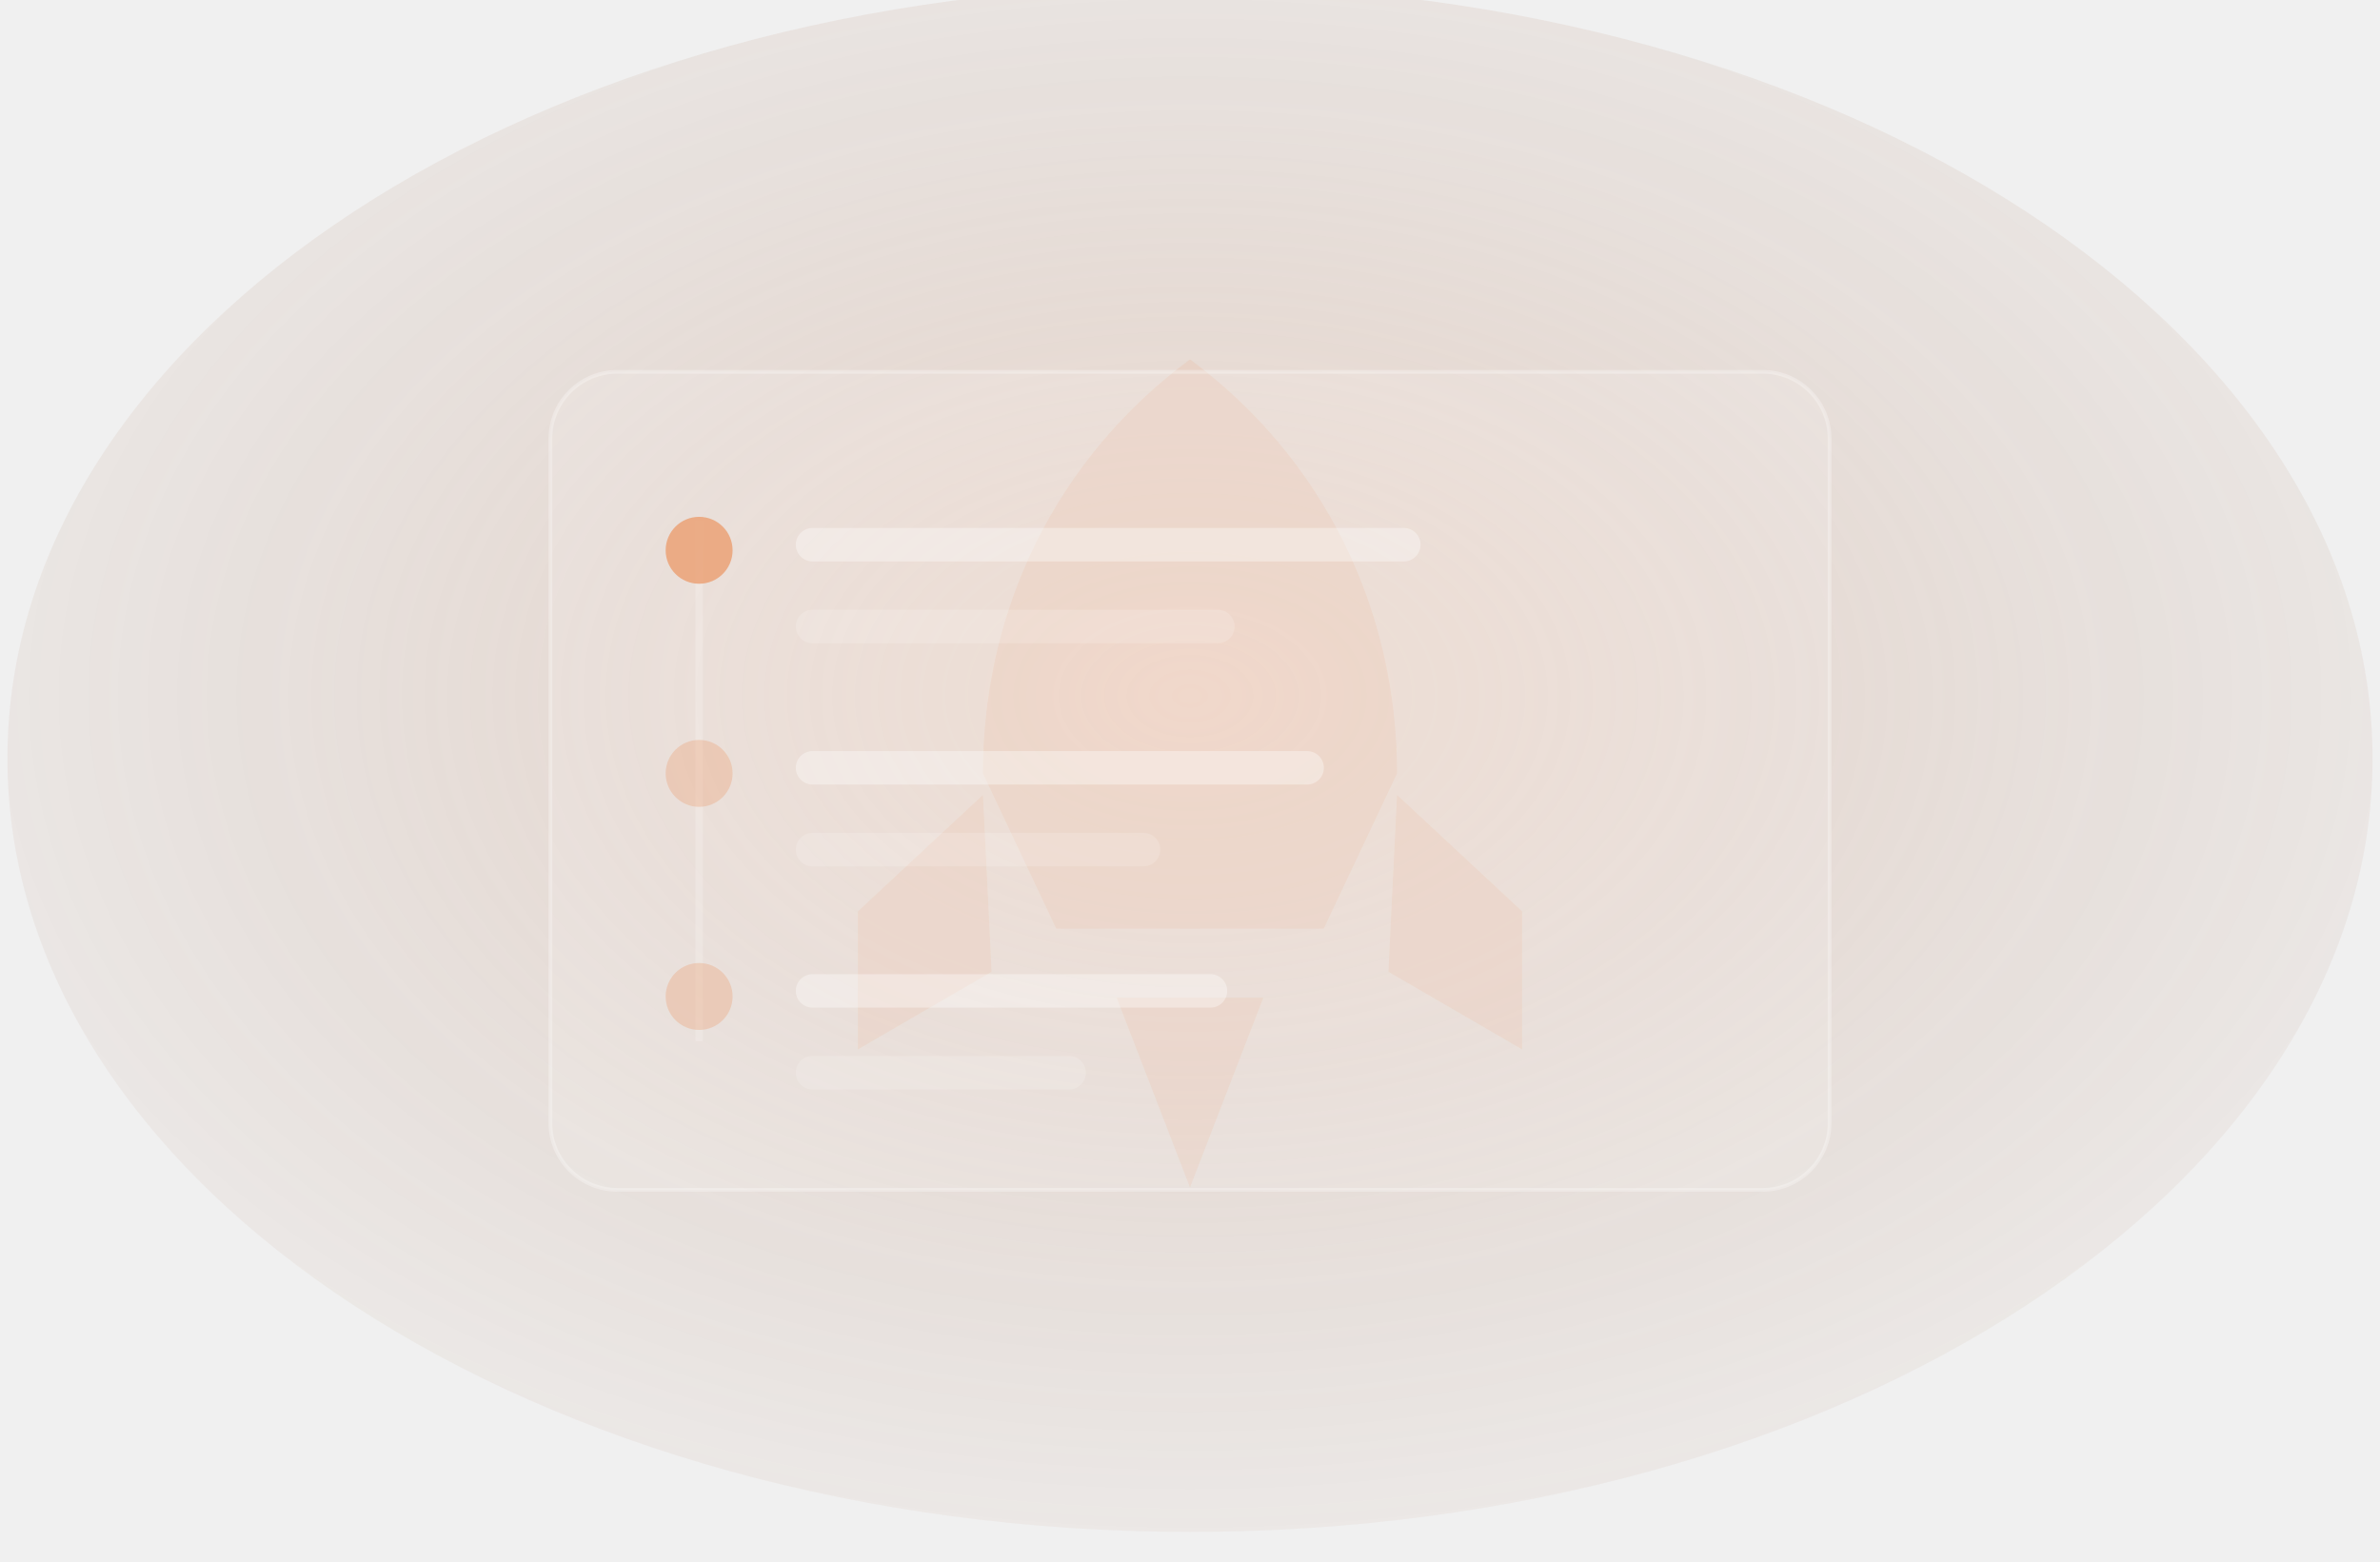
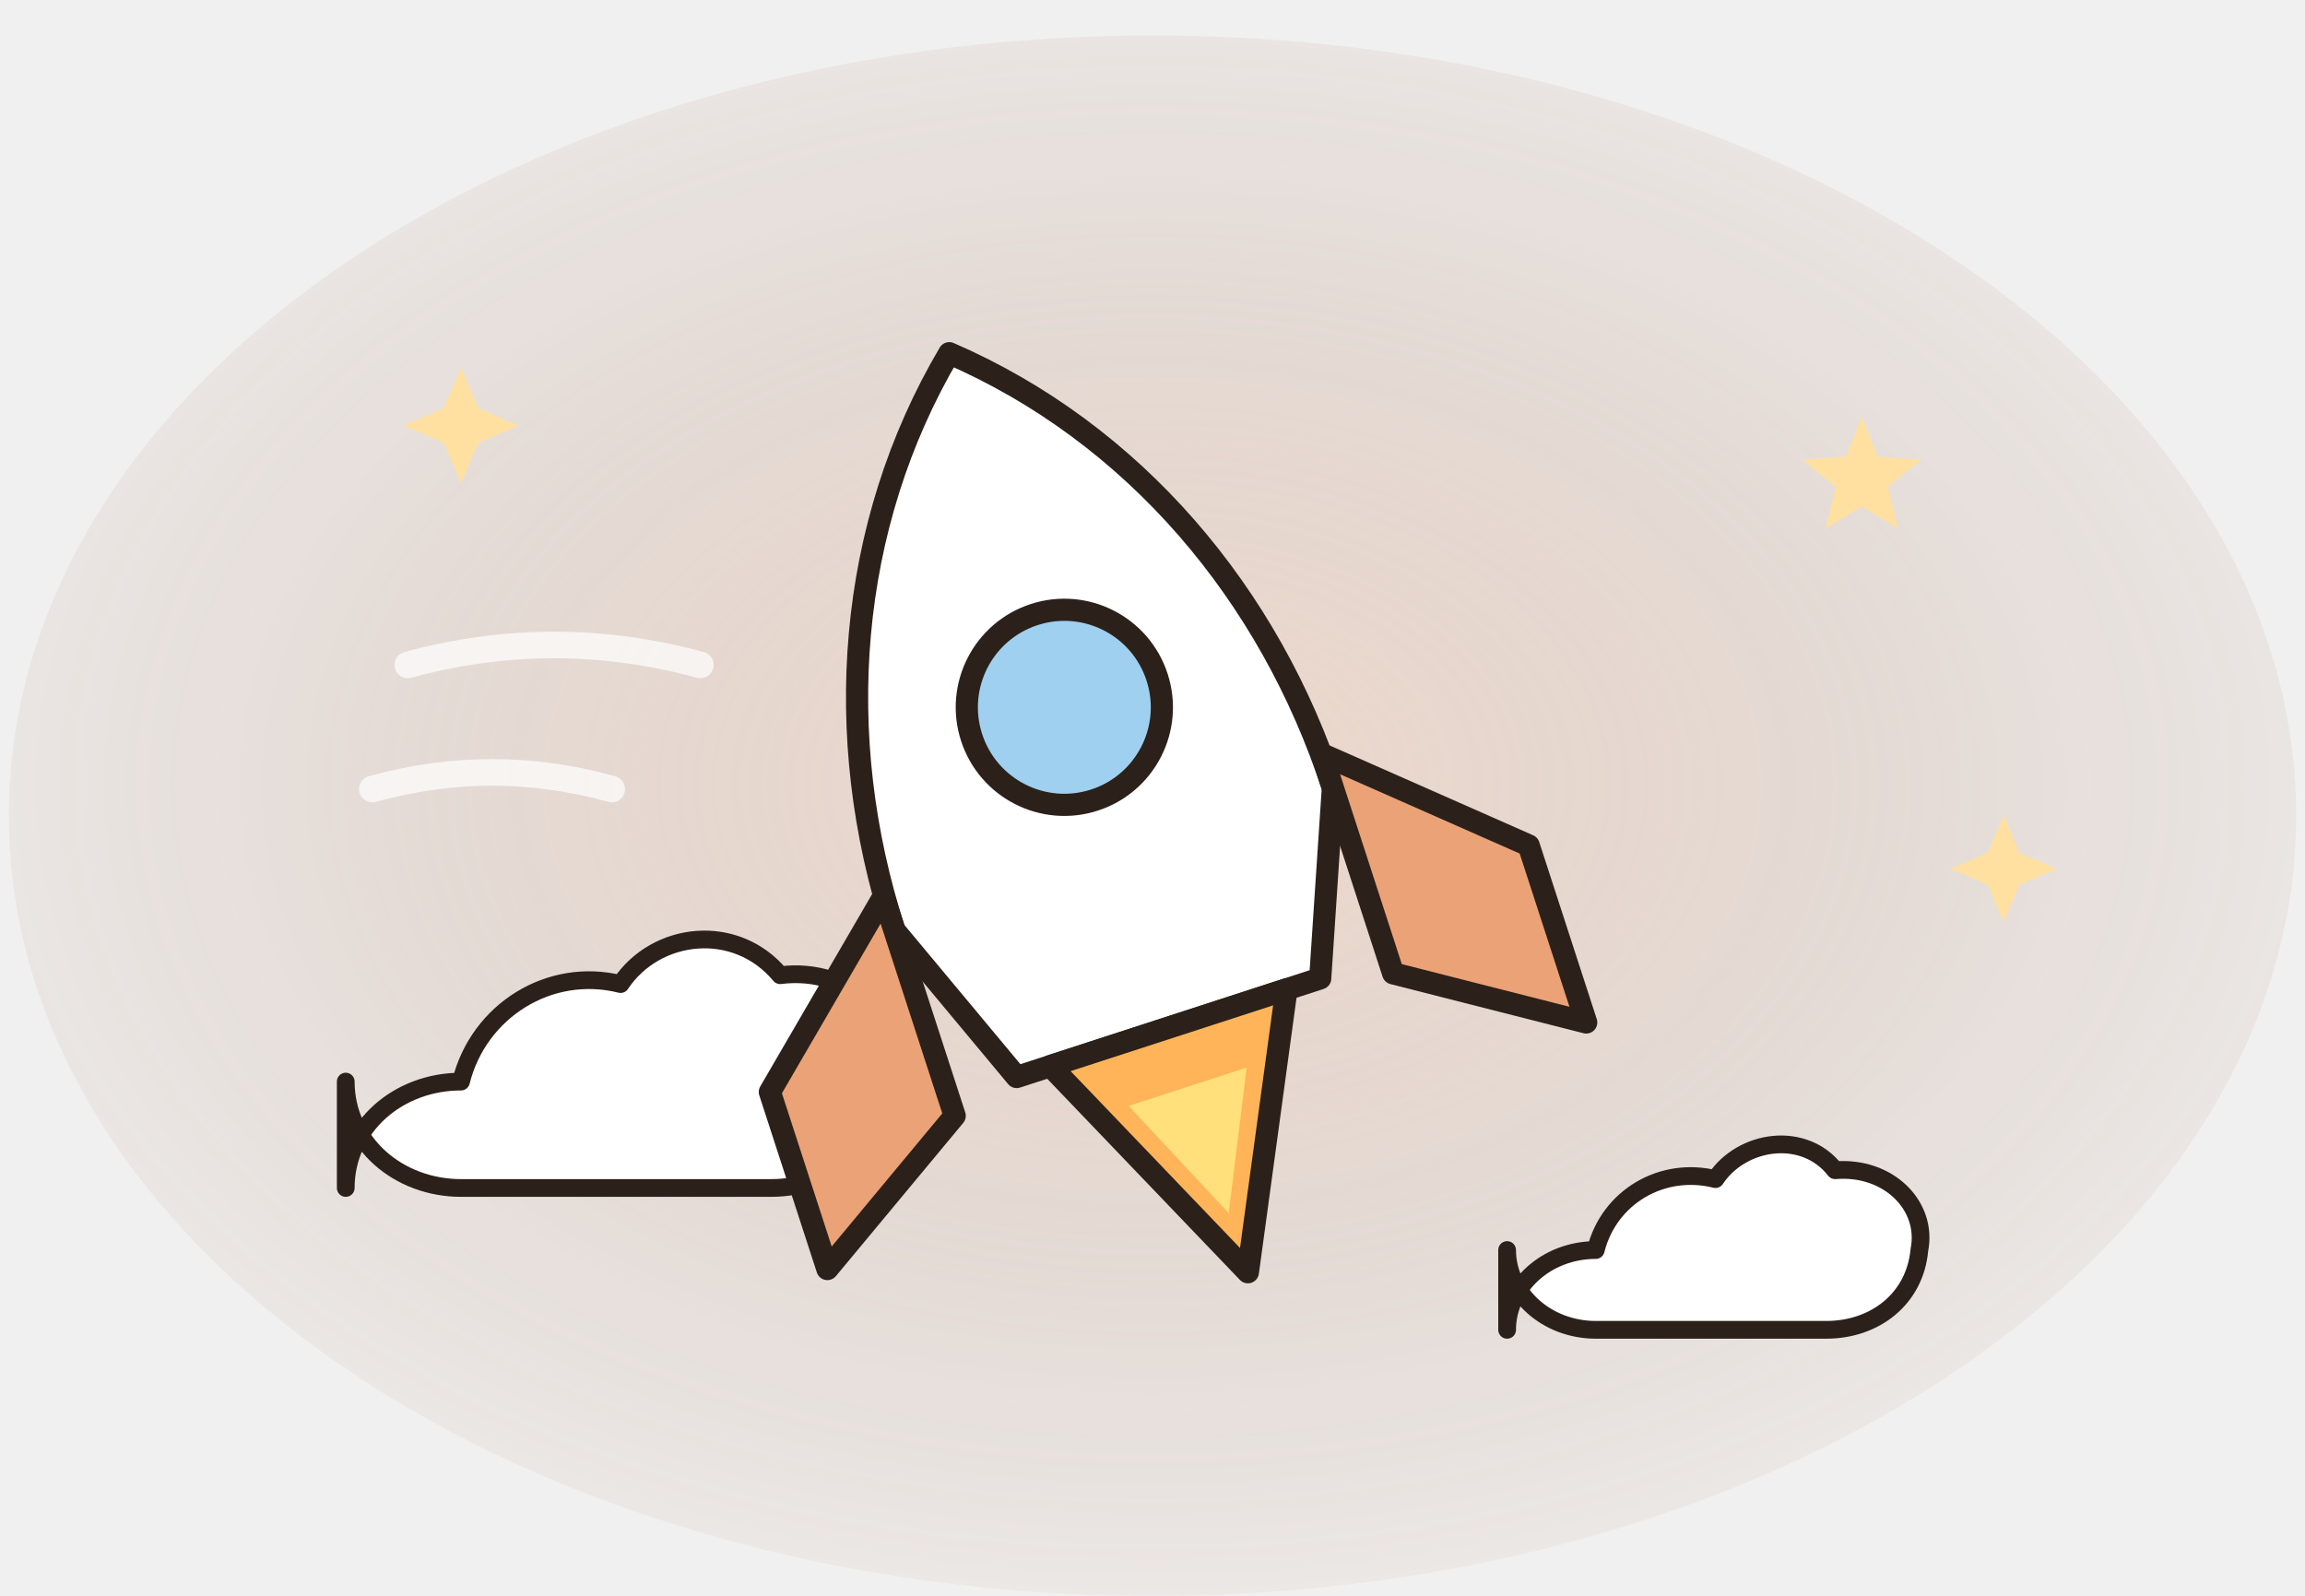
- <svg xmlns="http://www.w3.org/2000/svg" viewBox="0 0 640 420" width="640" height="420">
+ <svg xmlns="http://www.w3.org/2000/svg" viewBox="0 0 520 360" width="520" height="360">
  <defs>
-     <radialGradient id="g" cx="50%" cy="46%" r="70%">
-       <stop offset="0" stop-color="#EBA277" stop-opacity="0.26" />
-       <stop offset="0.55" stop-color="#96522C" stop-opacity="0.10" />
+     <radialGradient id="g" cx="50%" cy="48%" r="66%">
+       <stop offset="0" stop-color="#EBA277" stop-opacity="0.30" />
+       <stop offset="0.55" stop-color="#96522C" stop-opacity="0.12" />
      <stop offset="1" stop-color="#96522C" stop-opacity="0" />
    </radialGradient>
  </defs>
-   <ellipse cx="320" cy="204" rx="318" ry="208" fill="url(#g)" />
-   <g transform="translate(320 208) scale(11.6) translate(-12 -12)" opacity="0.15">
-     <path d="M12 2.4c3.1 2.3 4.8 5.8 4.8 9.6l-1.7 3.6H8.9l-1.7-3.6c0-3.8 1.7-7.3 4.8-9.6z" fill="#EBA277" />
-     <circle cx="12" cy="10.1" r="2.3" fill="#EBA277" />
-     <path d="M7.2 12.5 4.3 15.2v3.2l3.1-1.8zM16.8 12.5l2.9 2.7v3.2l-3.1-1.8z" fill="#EBA277" />
-     <path d="M10.3 17.2h3.4L12 21.6z" fill="#EBA277" />
+   <ellipse cx="260" cy="184" rx="258" ry="176" fill="url(#g)" />
+   <path d="M78 268c0-14 12-24 26-24 4-16 20-26 36-22 8-12 26-14 36-2c16-2 28 10 26 24-2 14-14 24-28 24H104c-14 0-26-10-26-24z" fill="#FFFFFF" stroke="#2B211A" stroke-width="4" stroke-linejoin="round" stroke-linecap="round" />
+   <path d="M340 300c0-10 9-18 20-18 3-12 15-19 27-16 6-9 20-11 27-2c12-1 21 8 19 18-1 11-10 18-21 18h-52c-11 0-20-8-20-18z" fill="#FFFFFF" stroke="#2B211A" stroke-width="4" stroke-linejoin="round" stroke-linecap="round" />
+   <g transform="rotate(-18 250 190)">
+     <path d="M250 74c34 30 52 74 52 120l-16 40h-72l-16-40c0-46 18-90 52-120z" fill="#FFFFFF" stroke="#2B211A" stroke-width="5" stroke-linejoin="round" stroke-linecap="round" />
+     <circle cx="250" cy="158" r="22" fill="#9FD0F0" stroke="#2B211A" stroke-width="5" />
+     <path d="M198 186l-38 34v42l38-24z" fill="#EBA277" stroke="#2B211A" stroke-width="5" stroke-linejoin="round" stroke-linecap="round" />
+     <path d="M302 186l38 34v42l-38-24z" fill="#EBA277" stroke="#2B211A" stroke-width="5" stroke-linejoin="round" stroke-linecap="round" />
+     <path d="M222 234h56l-28 58z" fill="#FFB459" stroke="#2B211A" stroke-width="5" stroke-linejoin="round" stroke-linecap="round" />
+     <path d="M236 248h28l-14 30z" fill="#FFE07A" stroke="#2B211A" stroke-width="0" stroke-linejoin="round" stroke-linecap="round" />
  </g>
-   <g transform="rotate(0 320 210)">
-     <rect x="148" y="100" width="344" height="220" rx="18" fill="#FFFFFF" fill-opacity="0.12" stroke="#FFFFFF" stroke-opacity="0.28" />
-     <rect x="187" y="140" width="2" height="140" fill="#FFFFFF" fill-opacity="0.18" />
-     <circle cx="188" cy="148" r="9" fill="#EBA277" fill-opacity="0.85" />
-     <rect x="214" y="142" width="168" height="9" rx="4.5" fill="#FFFFFF" fill-opacity="0.34" />
-     <rect x="214" y="164" width="118" height="9" rx="4.5" fill="#FFFFFF" fill-opacity="0.15" />
-     <circle cx="188" cy="208" r="9" fill="#EBA277" fill-opacity="0.35" />
-     <rect x="214" y="202" width="142" height="9" rx="4.5" fill="#FFFFFF" fill-opacity="0.34" />
-     <rect x="214" y="224" width="98" height="9" rx="4.5" fill="#FFFFFF" fill-opacity="0.15" />
-     <circle cx="188" cy="268" r="9" fill="#EBA277" fill-opacity="0.35" />
-     <rect x="214" y="262" width="116" height="9" rx="4.5" fill="#FFFFFF" fill-opacity="0.34" />
-     <rect x="214" y="284" width="78" height="9" rx="4.5" fill="#FFFFFF" fill-opacity="0.15" />
-   </g>
+   <path d="M92 150c22-6 44-6 66 0M84 178c18-5 36-5 54 0" stroke="#FFFFFF" stroke-opacity="0.7" stroke-width="6" stroke-linecap="round" fill="none" />
+   <path d="M420.0 94.0L423.6 103.0L433.3 103.7L425.9 109.9L428.2 119.3L420.0 114.2L411.8 119.3L414.1 109.9L406.7 103.7L416.4 103.0Z" fill="#FFE0A0" />
+   <path d="M452 184L455.6 192.4L464 196L455.6 199.6L452 208L448.4 199.6L440 196L448.4 192.4Z" fill="#FFE0A0" />
+   <path d="M104 83L107.9 92.1L117 96L107.9 99.9L104 109L100.1 99.9L91 96L100.1 92.1Z" fill="#FFE0A0" />
</svg>
